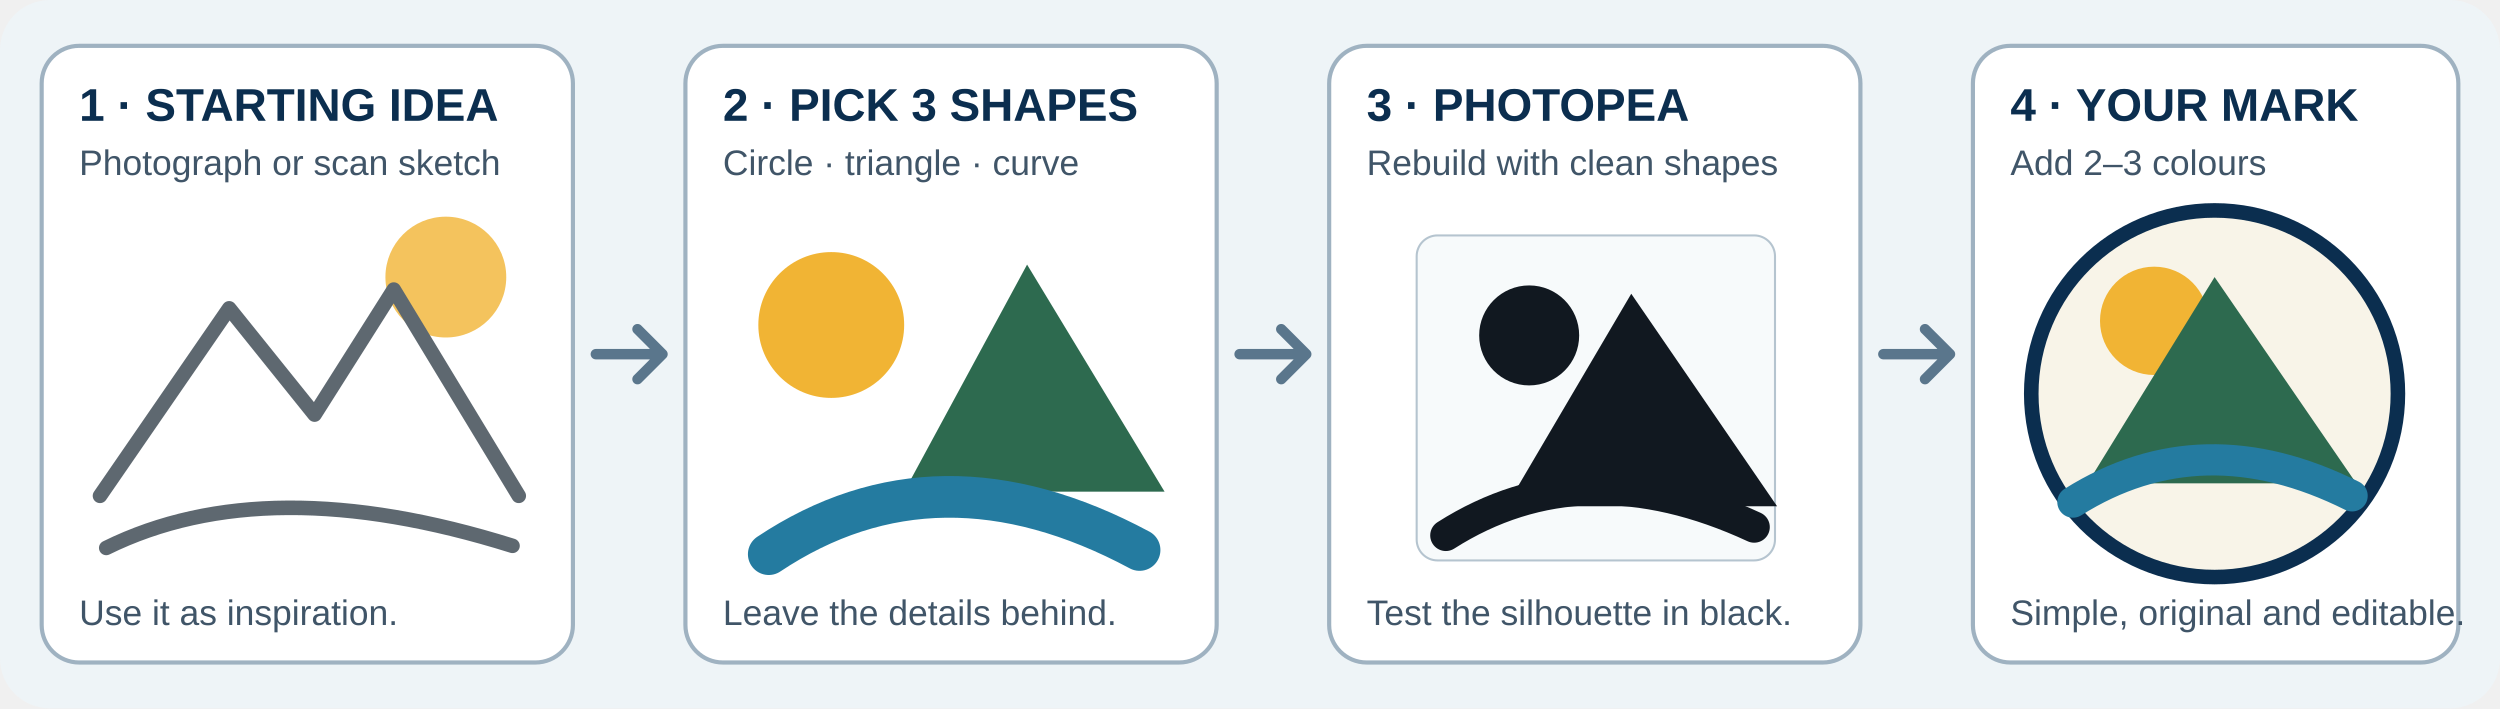
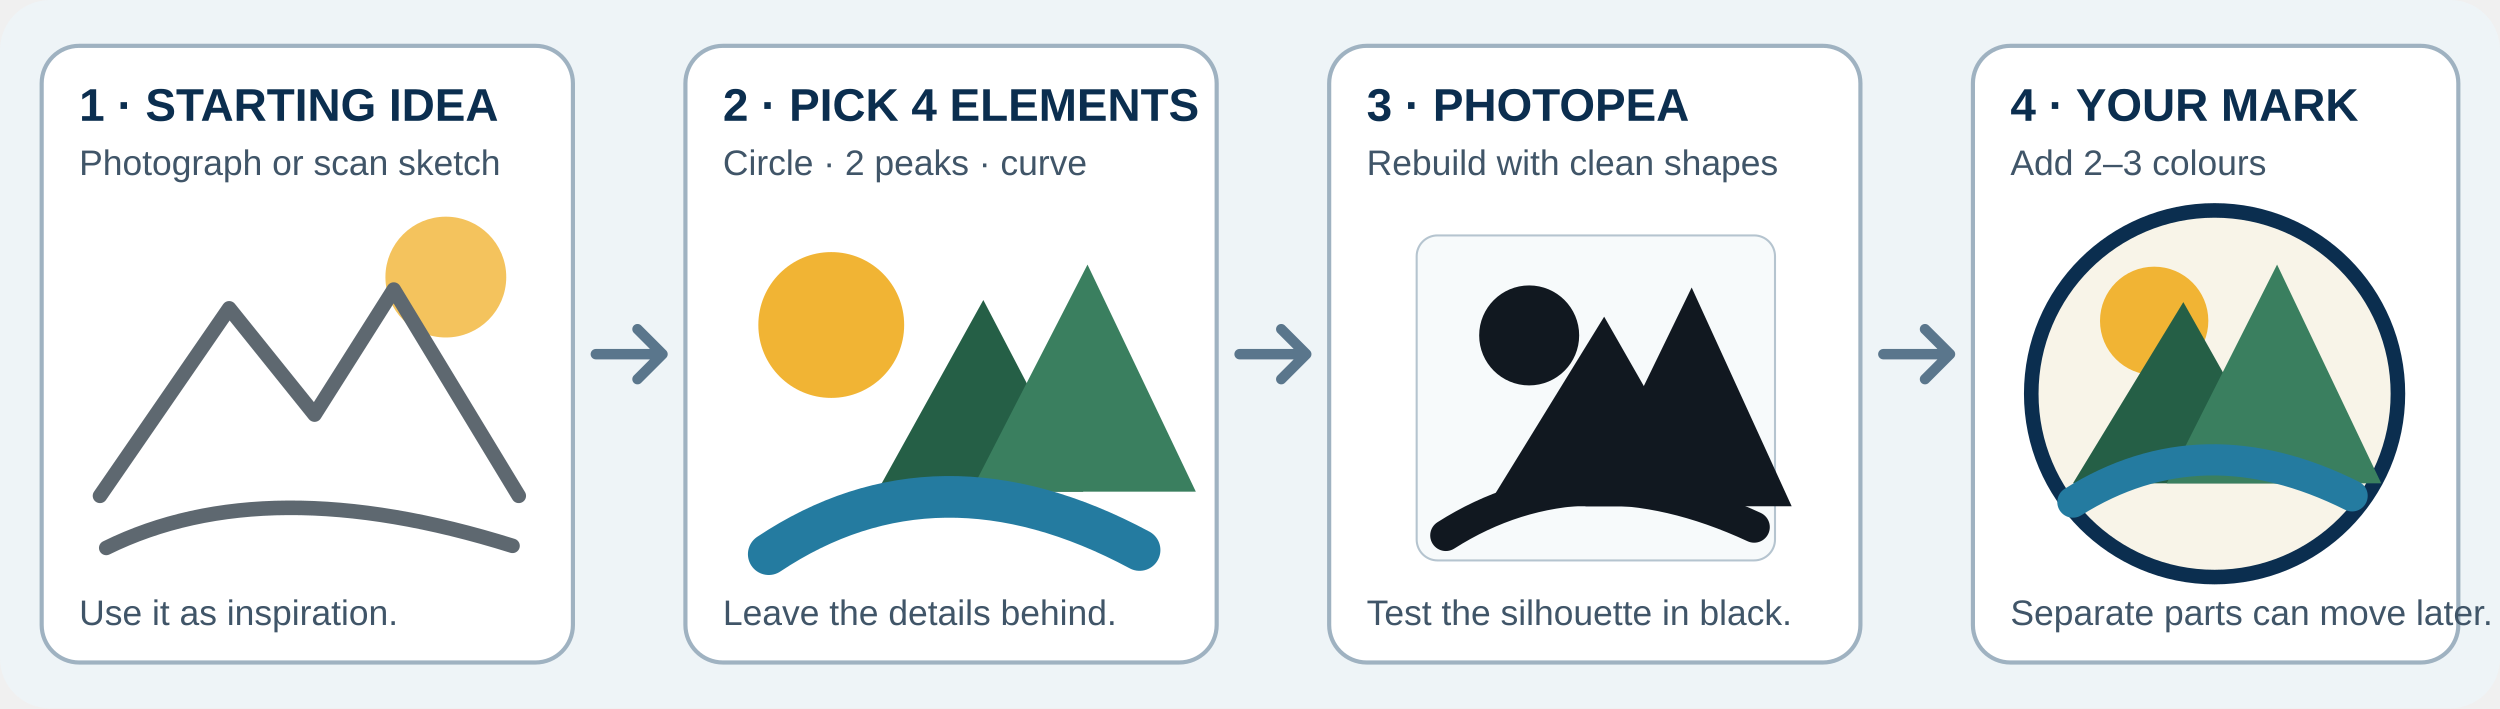
<svg xmlns="http://www.w3.org/2000/svg" viewBox="0 0 1200 340" role="img" aria-labelledby="title desc">
  <rect width="1200" height="340" rx="24" fill="#eef4f7" />
  <style>
    .label{font:700 22px 'Source Sans 3',Arial,sans-serif;fill:#0b2e4f}
    .small{font:500 17px 'Source Sans 3',Arial,sans-serif;fill:#405568}
    .panel{fill:#fff;stroke:#9fb2c1;stroke-width:2}
    .arrow{fill:none;stroke:#5a768c;stroke-width:5;stroke-linecap:round;stroke-linejoin:round}
    .sketch{fill:none;stroke:#5e6870;stroke-width:7;stroke-linecap:round;stroke-linejoin:round}
  </style>
  <g transform="translate(20 22)">
    <rect class="panel" width="255" height="296" rx="18" />
    <text class="label" x="18" y="36">1 · STARTING IDEA</text>
    <text class="small" x="18" y="62">Photograph or scan sketch</text>
    <circle cx="194" cy="111" r="29" fill="#f1b434" opacity=".8" />
    <path class="sketch" d="M28 216 L90 126 L131 177 L169 117 L229 216" />
    <path class="sketch" d="M31 241 Q108 203 226 240" />
    <text class="small" x="18" y="278">Use it as inspiration.</text>
  </g>
  <path class="arrow" d="M286 170h32m-12-12 12 12-12 12" />
  <g transform="translate(329 22)">
    <rect class="panel" width="255" height="296" rx="18" />
-     <text class="label" x="18" y="36">2 · PICK 3 SHAPES</text>
-     <text class="small" x="18" y="62">Circle · triangle · curve</text>
+     <text class="label" x="18" y="36">2 · PICK 4 ELEMENTS</text>
+     <text class="small" x="18" y="62">Circle · 2 peaks · curve</text>
    <circle cx="70" cy="134" r="35" fill="#f1b434" />
-     <path d="M105 214 164 105l66 109z" fill="#2d6a4f" />
+     <path d="M92 214 143 122l48 92z" fill="#255f46" />
+     <path d="M137 214 193 105l52 109z" fill="#3a7f5f" />
    <path d="M40 244 Q121 190 218 242" fill="none" stroke="#247ba0" stroke-width="20" stroke-linecap="round" />
    <text class="small" x="18" y="278">Leave the details behind.</text>
  </g>
  <path class="arrow" d="M595 170h32m-12-12 12 12-12 12" />
  <g transform="translate(638 22)">
    <rect class="panel" width="255" height="296" rx="18" />
    <text class="label" x="18" y="36">3 · PHOTOPEA</text>
    <text class="small" x="18" y="62">Rebuild with clean shapes</text>
    <rect x="42" y="91" width="172" height="156" rx="10" fill="#f7fafb" stroke="#b5c4cf" />
-     <circle cx="96" cy="139" r="24" fill="#111820" />
-     <path d="M85 221 145 119l70 102z" fill="#111820" />
-     <path d="M56 235 Q122 193 204 231" fill="none" stroke="#111820" stroke-width="15" stroke-linecap="round" />
+     <circle id="sun" cx="96" cy="139" r="24" fill="#111820" />
+     <path id="left-peak" d="M76 221 132 130l52 91z" fill="#111820" />
+     <path id="right-peak" d="M123 221 174 116l48 105z" fill="#111820" />
+     <path id="river" d="M56 235 Q122 193 204 231" fill="none" stroke="#111820" stroke-width="15" stroke-linecap="round" />
    <text class="small" x="18" y="278">Test the silhouette in black.</text>
  </g>
  <path class="arrow" d="M904 170h32m-12-12 12 12-12 12" />
  <g transform="translate(947 22)">
    <rect class="panel" width="233" height="296" rx="18" />
    <text class="label" x="18" y="36">4 · YOUR MARK</text>
    <text class="small" x="18" y="62">Add 2–3 colours</text>
    <circle cx="116" cy="167" r="88" fill="#f8f4e8" stroke="#0b2e4f" stroke-width="7" />
-     <circle cx="87" cy="132" r="26" fill="#f1b434" />
-     <path d="M55 210 116 111l68 99z" fill="#2d6a4f" />
-     <path d="M48 219 Q110 180 182 216" fill="none" stroke="#247ba0" stroke-width="15" stroke-linecap="round" />
-     <text class="small" x="18" y="278">Simple, original and editable.</text>
+     <circle id="final-sun" cx="87" cy="132" r="26" fill="#f1b434" />
+     <path id="final-left-peak" d="M48 210 101 123l49 87z" fill="#255f46" />
+     <path id="final-right-peak" d="M93 210 146 105l50 105z" fill="#3a7f5f" />
+     <path id="final-river" d="M48 219 Q110 180 182 216" fill="none" stroke="#247ba0" stroke-width="15" stroke-linecap="round" />
+     <text class="small" x="18" y="278">Separate parts can move later.</text>
  </g>
</svg>
